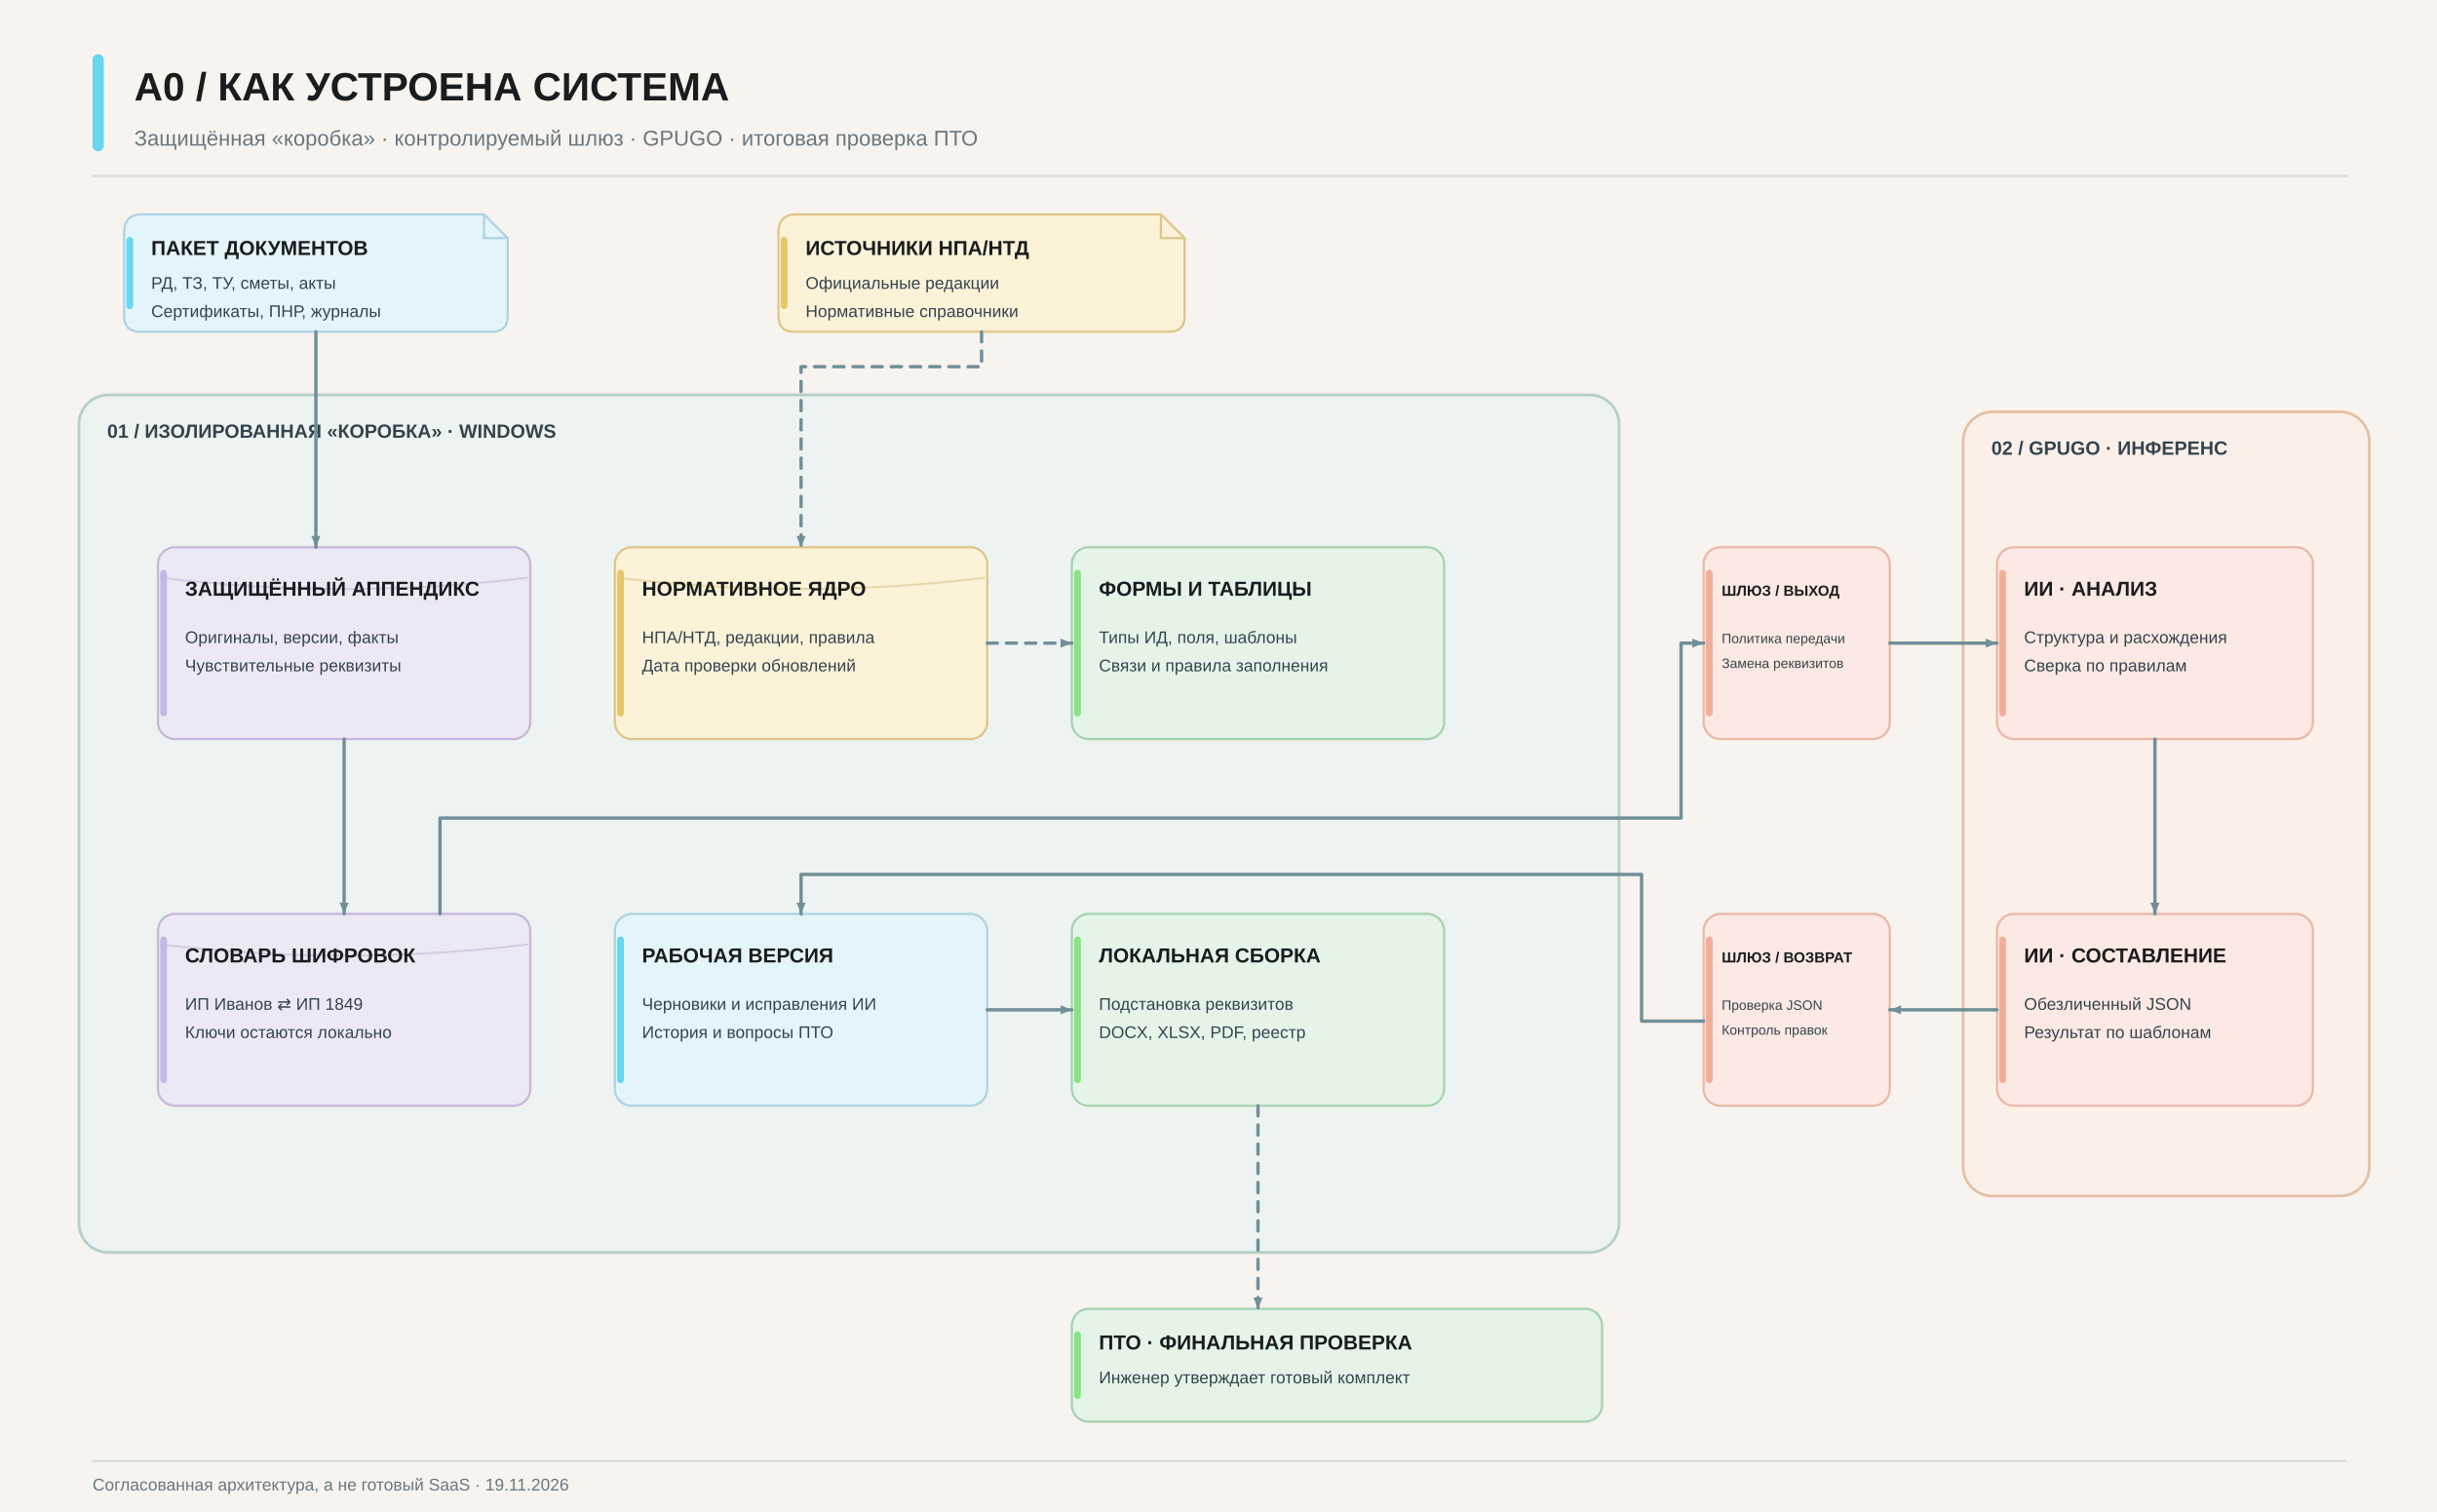
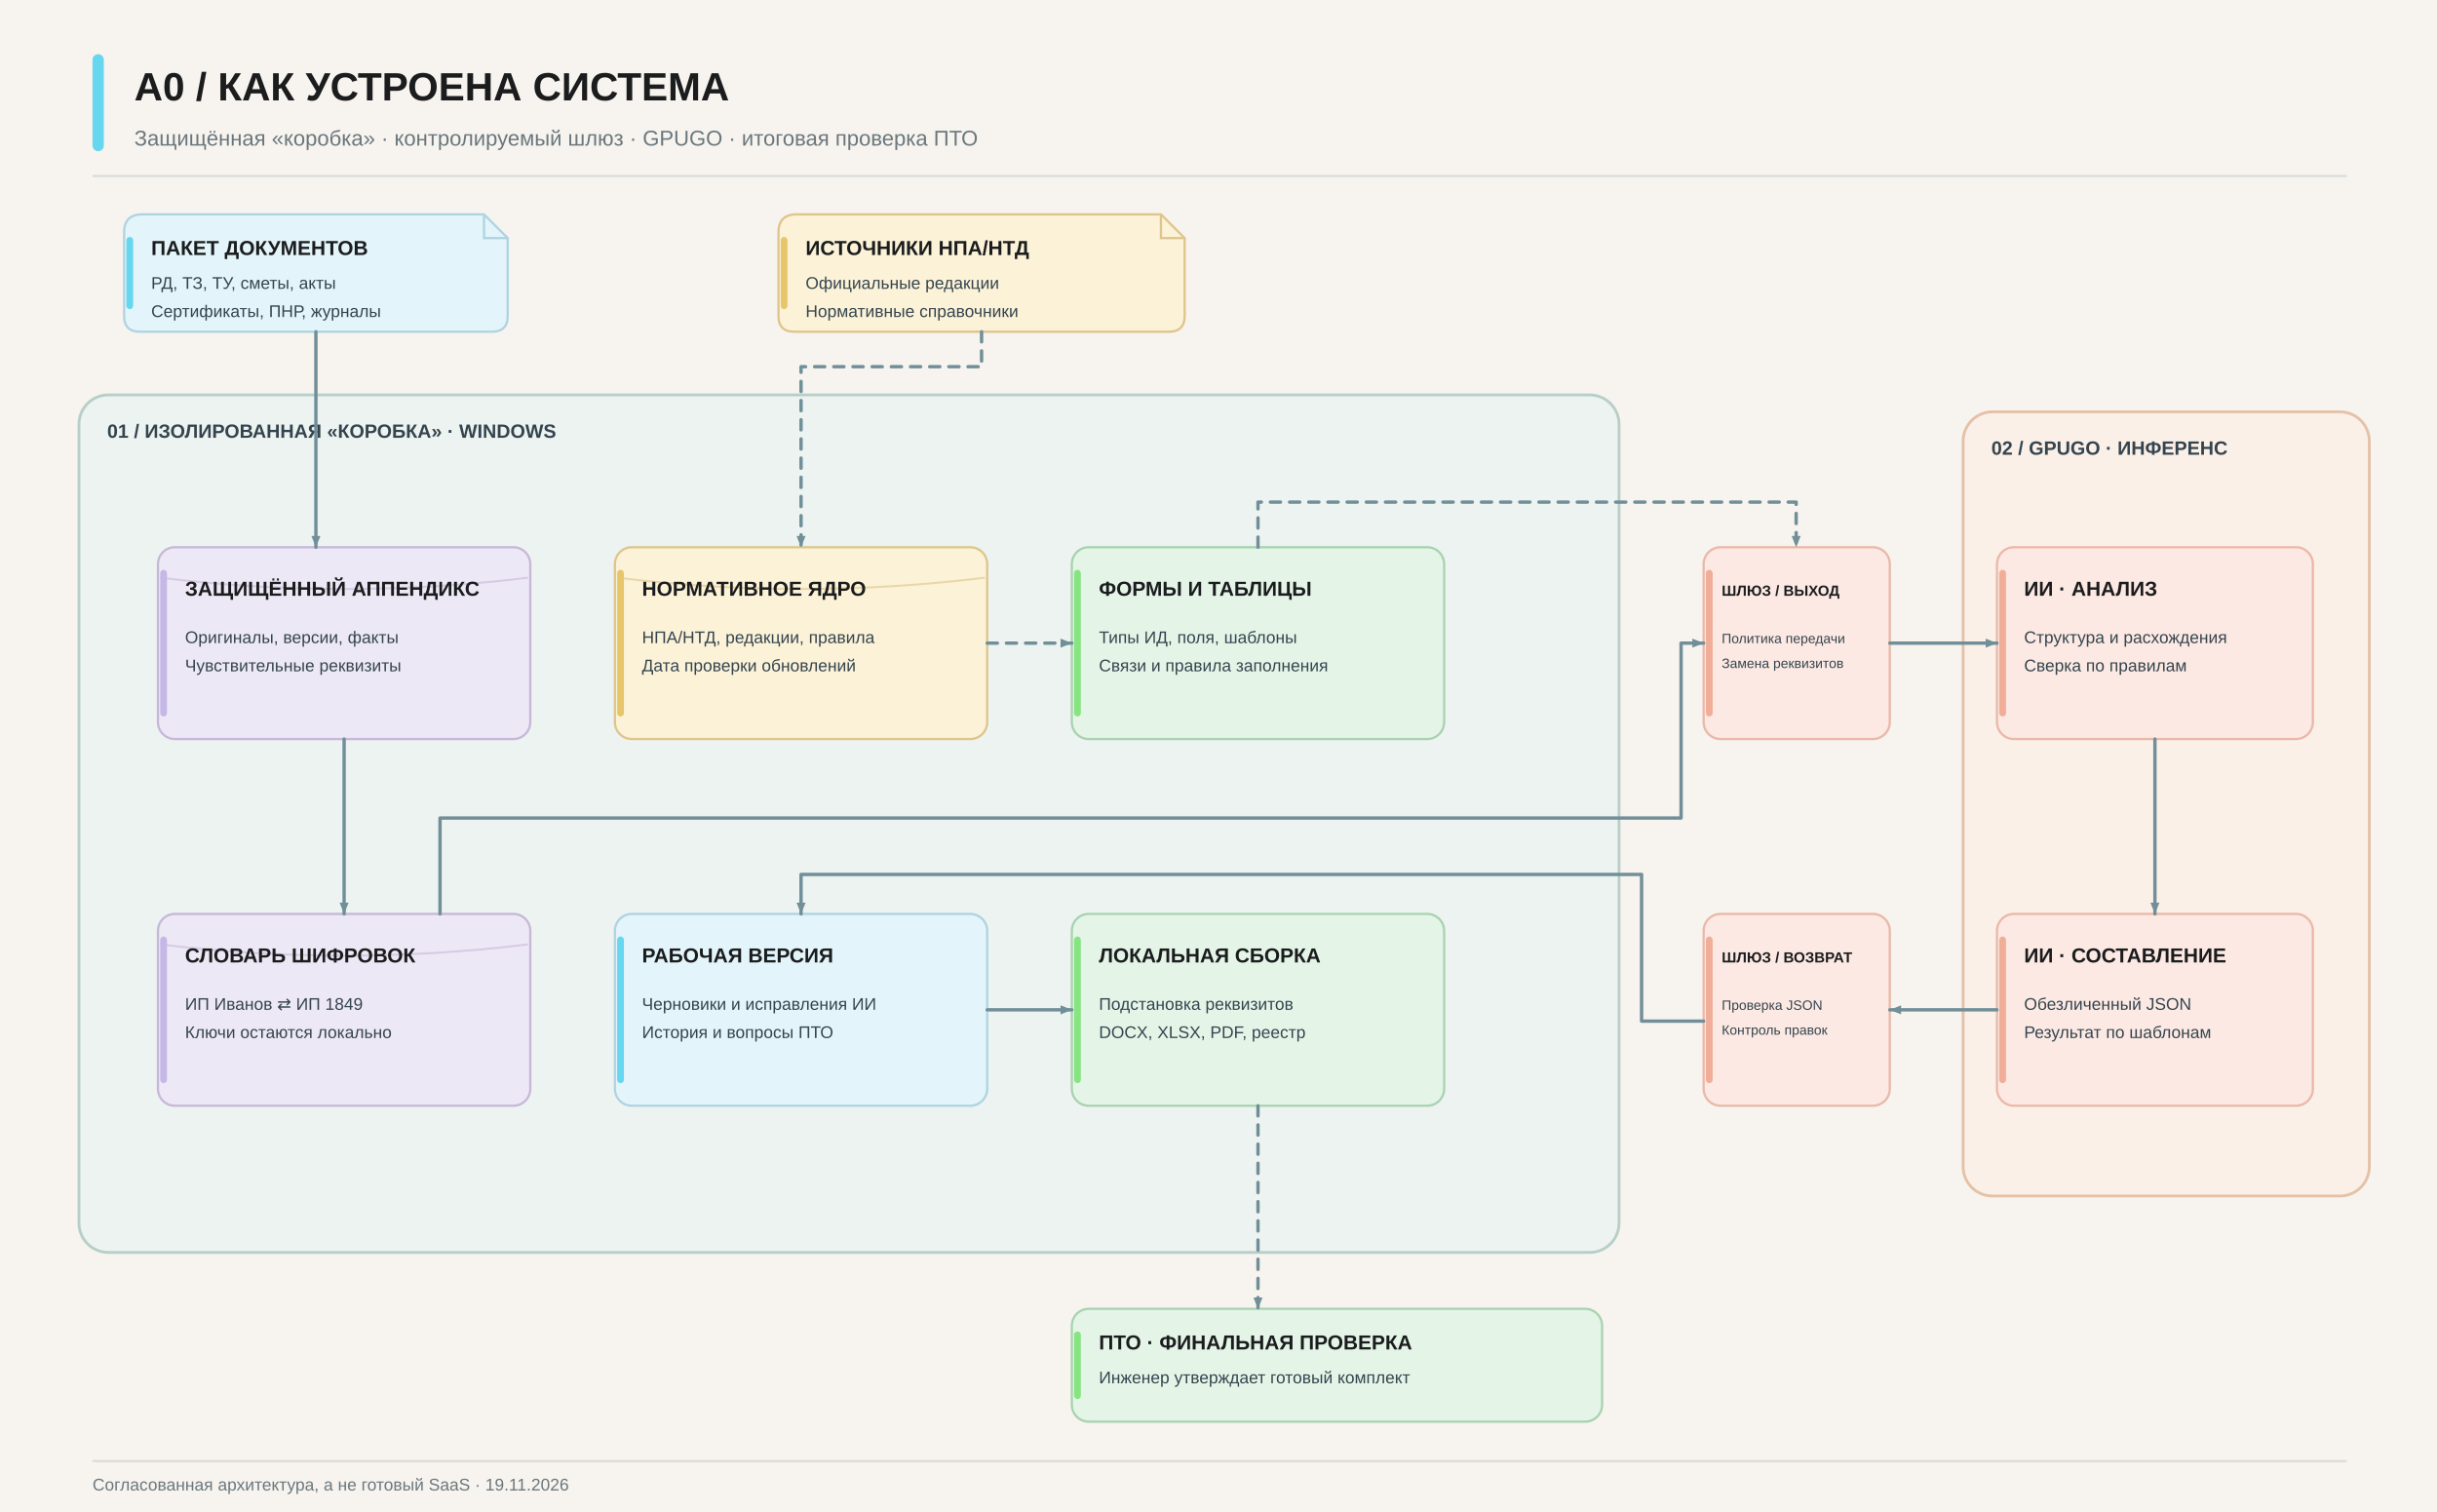
<svg xmlns="http://www.w3.org/2000/svg" viewBox="0 0 2160 1340" role="img" aria-label="A0  /  КАК УСТРОЕНА СИСТЕМА">
  <defs>
    <marker id="tip" markerWidth="11" markerHeight="11" refX="10" refY="5" orient="auto" markerUnits="userSpaceOnUse">
      <path d="M0 1 L10 5 L0 9 Z" fill="#718F99" />
    </marker>
    <marker id="tip-red" markerWidth="11" markerHeight="11" refX="10" refY="5" orient="auto" markerUnits="userSpaceOnUse">
      <path d="M0 1 L10 5 L0 9 Z" fill="#C88B84" />
    </marker>
  </defs>
  <style>text{font-family:Arial,'Liberation Sans',sans-serif;letter-spacing:.02px;}</style>
  <rect width="2160" height="1340" fill="#F7F3EE" />
  <rect x="82" y="48" width="10" height="86" rx="5" fill="#67D6EF" />
  <text x="119" y="89" font-weight="700" font-size="35" fill="#1A1C1D">A0  /  КАК УСТРОЕНА СИСТЕМА</text>
  <text x="119" y="129" font-size="19" fill="#69777D">Защищённая «коробка» · контролируемый шлюз · GPUGO · итоговая проверка ПТО</text>
  <path d="M82 156 H2080" stroke="#D9DDDC" stroke-width="2" />
  <rect x="70" y="350" width="1365" height="760" rx="26" fill="#EDF3F0" stroke="#B7CFC8" stroke-width="2.5" />
  <text x="95" y="388" font-size="17" letter-spacing="1" font-weight="700" fill="#34444E">01  /  ИЗОЛИРОВАННАЯ «КОРОБКА»  ·  WINDOWS</text>
  <rect x="1740" y="365" width="360" height="695" rx="26" fill="#FBF0E8" stroke="#E4C1A7" stroke-width="2.5" />
  <text x="1765" y="403" font-size="17" letter-spacing="1" font-weight="700" fill="#34444E">02  /  GPUGO · ИНФЕРЕНС</text>
  <g class="node">
    <path d="M 126 190 H 429 L 450 211 V 280 Q 450 294 436 294 H 124 Q 110 294 110 280 V 206 Q 110 190 126 190 Z" fill="#E3F4FA" stroke="#AED4E1" stroke-width="2" />
    <path d="M 429 190 V 211 H 450" fill="none" stroke="#AED4E1" stroke-width="2" />
    <rect x="112" y="210" width="6" height="64" rx="3" fill="#67D6EF" />
    <text x="134" y="226" font-size="18" font-weight="700" fill="#1A1C1D">ПАКЕТ ДОКУМЕНТОВ</text>
    <text x="134" y="256" font-size="15" fill="#34444E">РД, ТЗ, ТУ, сметы, акты</text>
    <text x="134" y="281" font-size="15" fill="#34444E">Сертификаты, ПНР, журналы</text>
  </g>
  <g class="node">
    <path d="M 706 190 H 1029 L 1050 211 V 280 Q 1050 294 1036 294 H 704 Q 690 294 690 280 V 206 Q 690 190 706 190 Z" fill="#FBF2D8" stroke="#DEC58B" stroke-width="2" />
    <path d="M 1029 190 V 211 H 1050" fill="none" stroke="#DEC58B" stroke-width="2" />
    <rect x="692" y="210" width="6" height="64" rx="3" fill="#E7C66B" />
    <text x="714" y="226" font-size="18" font-weight="700" fill="#1A1C1D">ИСТОЧНИКИ НПА/НТД</text>
    <text x="714" y="256" font-size="15" fill="#34444E">Официальные редакции</text>
    <text x="714" y="281" font-size="15" fill="#34444E">Нормативные справочники</text>
  </g>
  <g class="node">
    <rect x="140" y="485" width="330" height="170" rx="15" fill="#EDE8F5" stroke="#C6B8D9" stroke-width="2" />
    <path d="M 142 512 Q 305 532 468 512" fill="none" stroke="#C6B8D9" stroke-width="1.8" opacity=".6" />
    <rect x="142" y="505" width="6" height="130" rx="3" fill="#C5B7E7" />
    <text x="164" y="528" font-size="18" font-weight="700" fill="#1A1C1D">ЗАЩИЩЁННЫЙ АППЕНДИКС</text>
    <text x="164" y="570" font-size="15" fill="#34444E">Оригиналы, версии, факты</text>
    <text x="164" y="595" font-size="15" fill="#34444E">Чувствительные реквизиты</text>
  </g>
  <g class="node">
    <rect x="545" y="485" width="330" height="170" rx="15" fill="#FBF2D8" stroke="#DEC58B" stroke-width="2" />
    <path d="M 547 512 Q 710 532 873 512" fill="none" stroke="#DEC58B" stroke-width="1.8" opacity=".6" />
    <rect x="547" y="505" width="6" height="130" rx="3" fill="#E7C66B" />
    <text x="569" y="528" font-size="18" font-weight="700" fill="#1A1C1D">НОРМАТИВНОЕ ЯДРО</text>
    <text x="569" y="570" font-size="15" fill="#34444E">НПА/НТД, редакции, правила</text>
    <text x="569" y="595" font-size="15" fill="#34444E">Дата проверки обновлений</text>
  </g>
  <g class="node">
    <rect x="950" y="485" width="330" height="170" rx="15" fill="#E4F5E8" stroke="#A8D2B0" stroke-width="2" />
    <rect x="952" y="505" width="6" height="130" rx="3" fill="#87E481" />
    <text x="974" y="528" font-size="18" font-weight="700" fill="#1A1C1D">ФОРМЫ И ТАБЛИЦЫ</text>
    <text x="974" y="570" font-size="15" fill="#34444E">Типы ИД, поля, шаблоны</text>
    <text x="974" y="595" font-size="15" fill="#34444E">Связи и правила заполнения</text>
  </g>
  <g class="node">
    <rect x="140" y="810" width="330" height="170" rx="15" fill="#EDE8F5" stroke="#C6B8D9" stroke-width="2" />
    <path d="M 142 837 Q 305 857 468 837" fill="none" stroke="#C6B8D9" stroke-width="1.8" opacity=".6" />
    <rect x="142" y="830" width="6" height="130" rx="3" fill="#C5B7E7" />
    <text x="164" y="853" font-size="18" font-weight="700" fill="#1A1C1D">СЛОВАРЬ ШИФРОВОК</text>
    <text x="164" y="895" font-size="15" fill="#34444E">ИП Иванов ⇄ ИП 1849</text>
    <text x="164" y="920" font-size="15" fill="#34444E">Ключи остаются локально</text>
  </g>
  <g class="node">
    <rect x="545" y="810" width="330" height="170" rx="15" fill="#E3F4FA" stroke="#AED4E1" stroke-width="2" />
    <rect x="547" y="830" width="6" height="130" rx="3" fill="#67D6EF" />
    <text x="569" y="853" font-size="18" font-weight="700" fill="#1A1C1D">РАБОЧАЯ ВЕРСИЯ</text>
    <text x="569" y="895" font-size="15" fill="#34444E">Черновики и исправления ИИ</text>
    <text x="569" y="920" font-size="15" fill="#34444E">История и вопросы ПТО</text>
  </g>
  <g class="node">
    <rect x="950" y="810" width="330" height="170" rx="15" fill="#E4F5E8" stroke="#A8D2B0" stroke-width="2" />
    <rect x="952" y="830" width="6" height="130" rx="3" fill="#87E481" />
    <text x="974" y="853" font-size="18" font-weight="700" fill="#1A1C1D">ЛОКАЛЬНАЯ СБОРКА</text>
    <text x="974" y="895" font-size="15" fill="#34444E">Подстановка реквизитов</text>
    <text x="974" y="920" font-size="15" fill="#34444E">DOCX, XLSX, PDF, реестр</text>
  </g>
  <g class="node">
    <rect x="1510" y="485" width="165" height="170" rx="15" fill="#FCE9E3" stroke="#EAB8A8" stroke-width="2" />
    <rect x="1512" y="505" width="6" height="130" rx="3" fill="#F0AE99" />
    <text x="1526" y="528" font-size="13" font-weight="700" fill="#1A1C1D">ШЛЮЗ / ВЫХОД</text>
    <text x="1526" y="570" font-size="12" fill="#34444E">Политика передачи</text>
    <text x="1526" y="592" font-size="12" fill="#34444E">Замена реквизитов</text>
  </g>
  <g class="node">
    <rect x="1510" y="810" width="165" height="170" rx="15" fill="#FCE9E3" stroke="#EAB8A8" stroke-width="2" />
    <rect x="1512" y="830" width="6" height="130" rx="3" fill="#F0AE99" />
    <text x="1526" y="853" font-size="13" font-weight="700" fill="#1A1C1D">ШЛЮЗ / ВОЗВРАТ</text>
    <text x="1526" y="895" font-size="12" fill="#34444E">Проверка JSON</text>
    <text x="1526" y="917" font-size="12" fill="#34444E">Контроль правок</text>
  </g>
  <g class="node">
    <rect x="1770" y="485" width="280" height="170" rx="15" fill="#FCE9E3" stroke="#EAB8A8" stroke-width="2" />
    <rect x="1772" y="505" width="6" height="130" rx="3" fill="#F0AE99" />
    <text x="1794" y="528" font-size="18" font-weight="700" fill="#1A1C1D">ИИ · АНАЛИЗ</text>
    <text x="1794" y="570" font-size="15" fill="#34444E">Структура и расхождения</text>
    <text x="1794" y="595" font-size="15" fill="#34444E">Сверка по правилам</text>
  </g>
  <g class="node">
    <rect x="1770" y="810" width="280" height="170" rx="15" fill="#FCE9E3" stroke="#EAB8A8" stroke-width="2" />
    <rect x="1772" y="830" width="6" height="130" rx="3" fill="#F0AE99" />
    <text x="1794" y="853" font-size="18" font-weight="700" fill="#1A1C1D">ИИ · СОСТАВЛЕНИЕ</text>
    <text x="1794" y="895" font-size="15" fill="#34444E">Обезличенный JSON</text>
    <text x="1794" y="920" font-size="15" fill="#34444E">Результат по шаблонам</text>
  </g>
  <g class="node">
    <rect x="950" y="1160" width="470" height="100" rx="15" fill="#E4F5E8" stroke="#A8D2B0" stroke-width="2" />
    <rect x="952" y="1180" width="6" height="60" rx="3" fill="#87E481" />
    <text x="974" y="1196" font-size="18" font-weight="700" fill="#1A1C1D">ПТО · ФИНАЛЬНАЯ ПРОВЕРКА</text>
    <text x="974" y="1226" font-size="15" fill="#34444E">Инженер утверждает готовый комплект</text>
  </g>
  <path d="M280 294 L280 485" fill="none" stroke="#718F99" stroke-width="3" stroke-linecap="round" stroke-linejoin="round" marker-end="url(#tip)" />
  <path d="M870 294 L870 325 L710 325 L710 485" fill="none" stroke="#718F99" stroke-width="3" stroke-linecap="round" stroke-linejoin="round" marker-end="url(#tip)" stroke-dasharray="9 8" />
  <path d="M305 655 L305 810" fill="none" stroke="#718F99" stroke-width="3" stroke-linecap="round" stroke-linejoin="round" marker-end="url(#tip)" />
  <path d="M875 570 L950 570" fill="none" stroke="#718F99" stroke-width="3" stroke-linecap="round" stroke-linejoin="round" marker-end="url(#tip)" stroke-dasharray="9 8" />
  <path d="M390 810 L390 725 L1490 725 L1490 570 L1510 570" fill="none" stroke="#718F99" stroke-width="3" stroke-linecap="round" stroke-linejoin="round" marker-end="url(#tip)" />
  <path d="M1675 570 L1770 570" fill="none" stroke="#718F99" stroke-width="3" stroke-linecap="round" stroke-linejoin="round" marker-end="url(#tip)" />
  <path d="M1910 655 L1910 810" fill="none" stroke="#718F99" stroke-width="3" stroke-linecap="round" stroke-linejoin="round" marker-end="url(#tip)" />
  <path d="M1770 895 L1675 895" fill="none" stroke="#718F99" stroke-width="3" stroke-linecap="round" stroke-linejoin="round" marker-end="url(#tip)" />
  <path d="M1510 905 L1455 905 L1455 775 L710 775 L710 810" fill="none" stroke="#718F99" stroke-width="3" stroke-linecap="round" stroke-linejoin="round" marker-end="url(#tip)" />
  <path d="M875 895 L950 895" fill="none" stroke="#718F99" stroke-width="3" stroke-linecap="round" stroke-linejoin="round" marker-end="url(#tip)" />
  <path d="M1115 980 L1115 1160" fill="none" stroke="#718F99" stroke-width="3" stroke-linecap="round" stroke-linejoin="round" marker-end="url(#tip)" stroke-dasharray="9 8" />
+   <path d="M1115 485 L1115 445 L1592 445 L1592 485" fill="none" stroke="#718F99" stroke-width="3" stroke-linecap="round" stroke-linejoin="round" marker-end="url(#tip)" stroke-dasharray="9 8" />
  <path d="M82 1295 H2080" stroke="#D9DDDC" stroke-width="2" />
  <text x="82" y="1321" font-size="15" fill="#69777D">Согласованная архитектура, а не готовый SaaS · 19.11.2026</text>
</svg>
